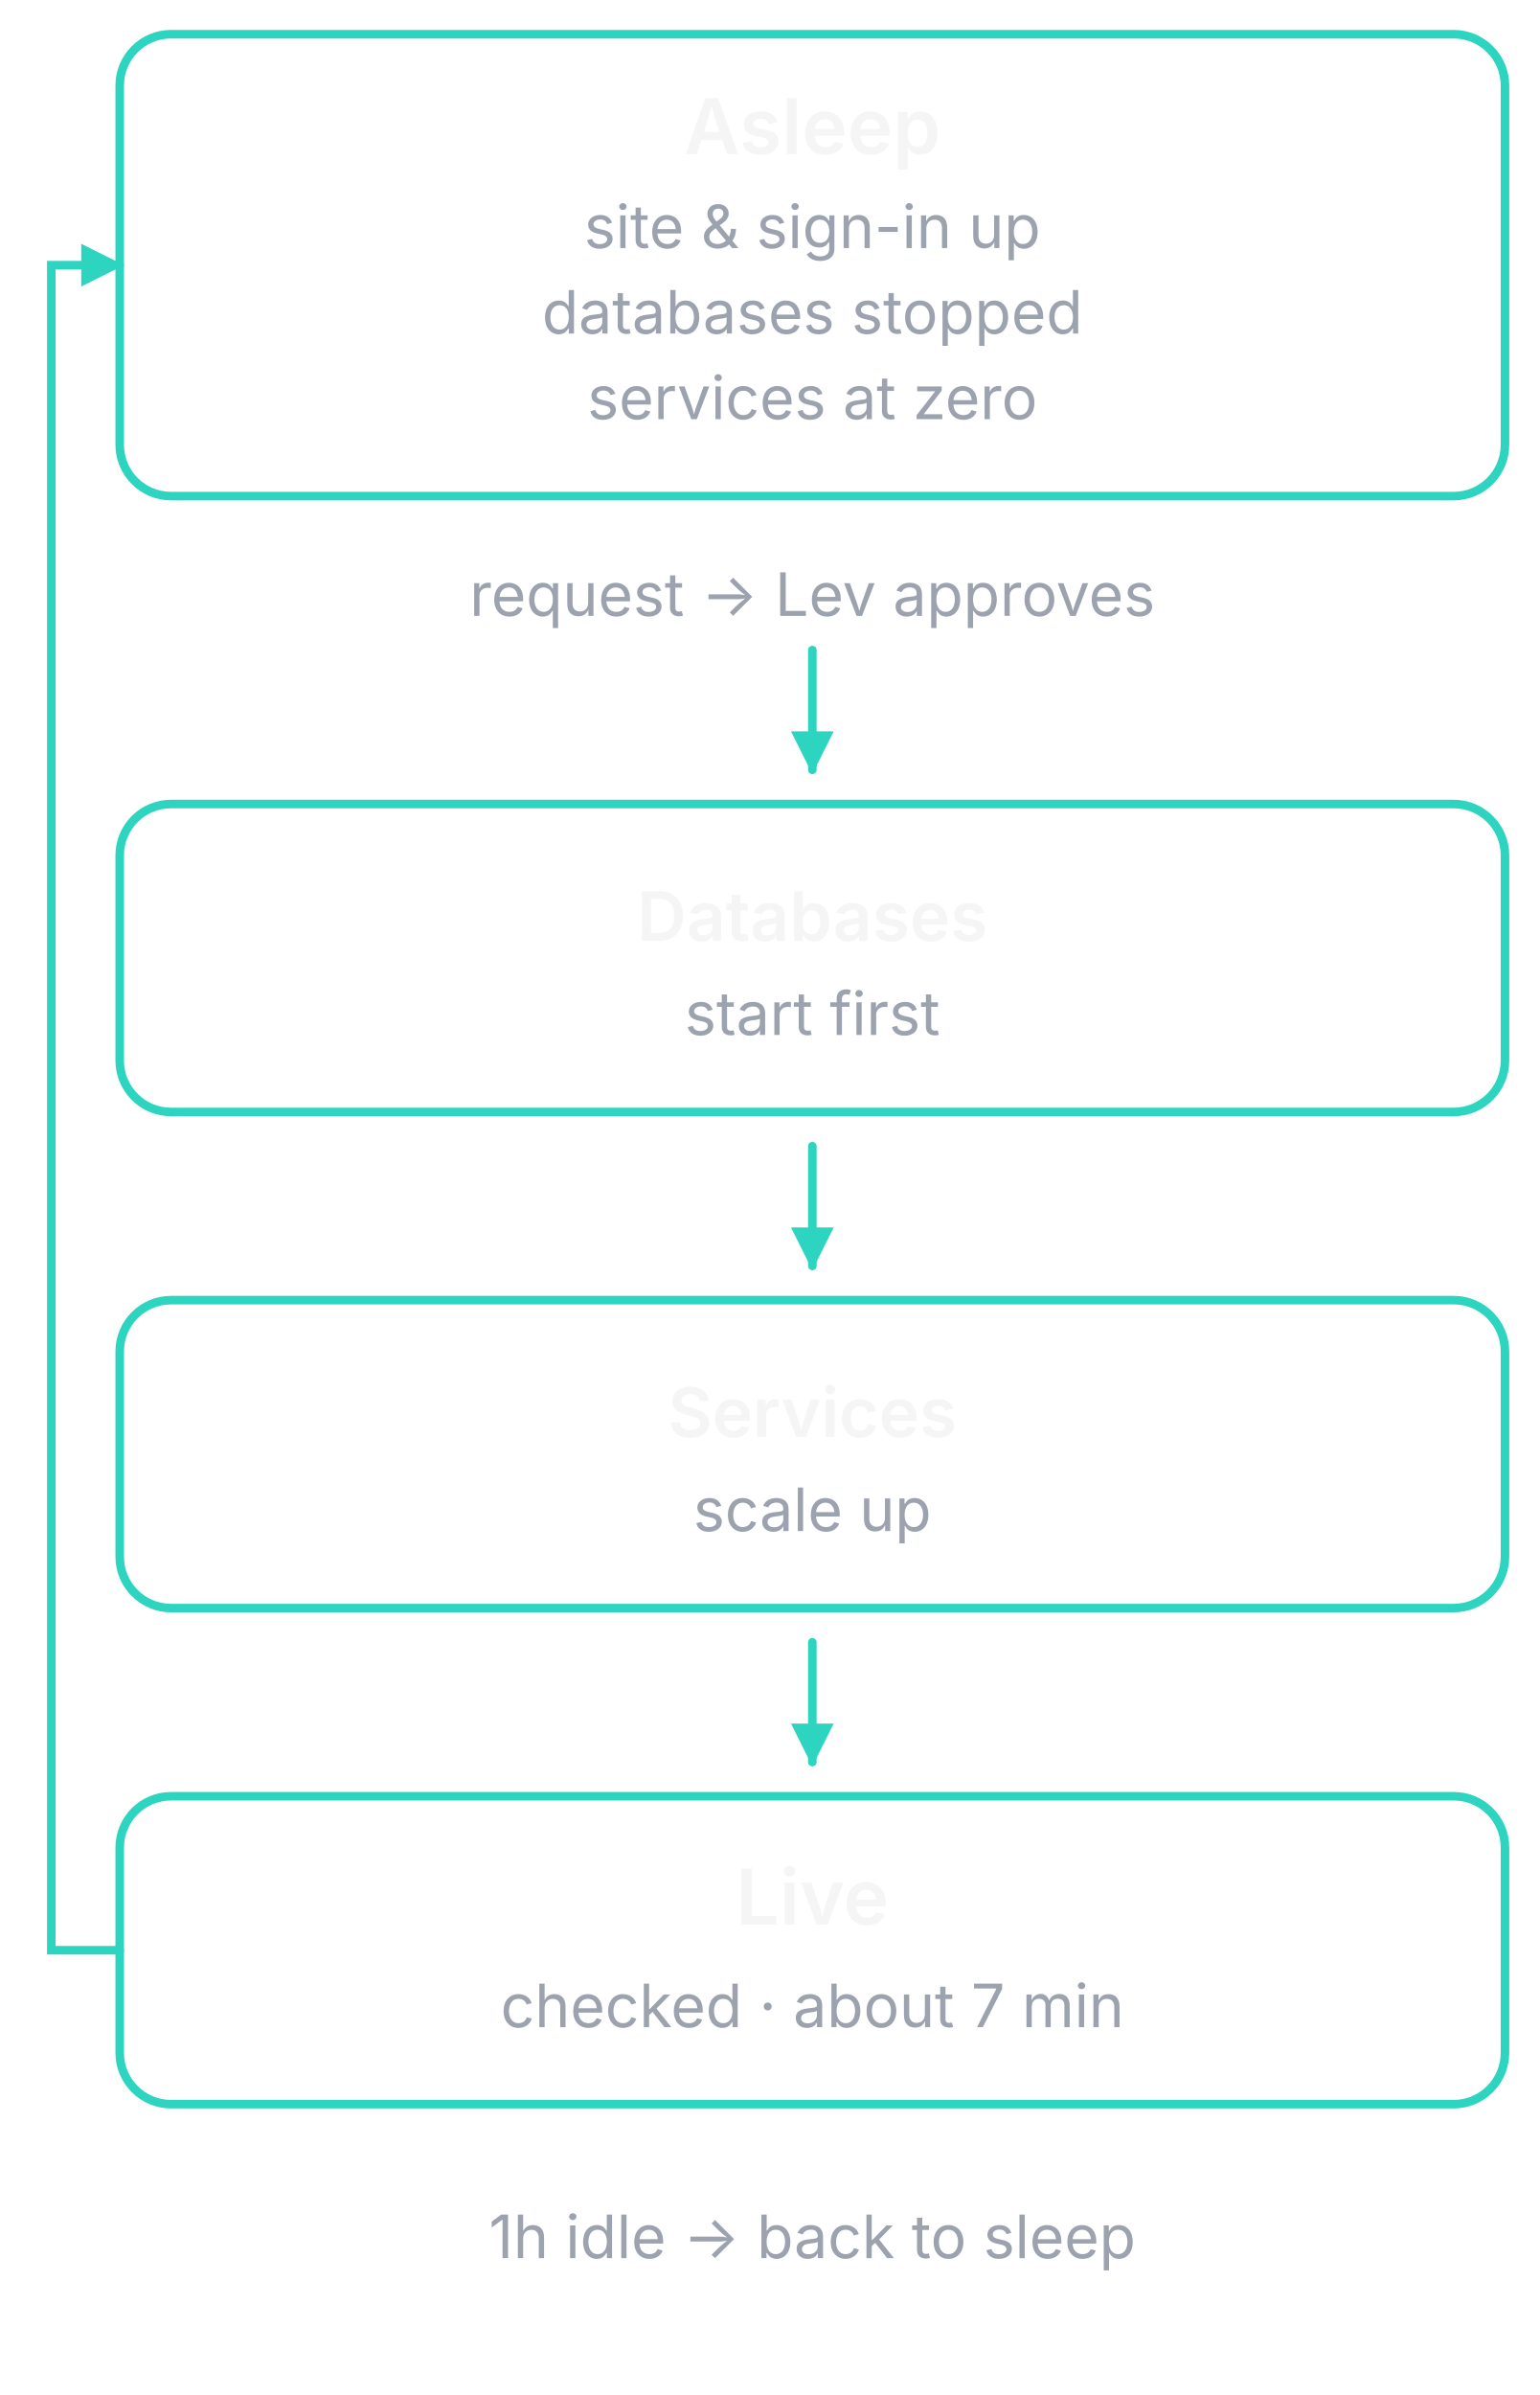
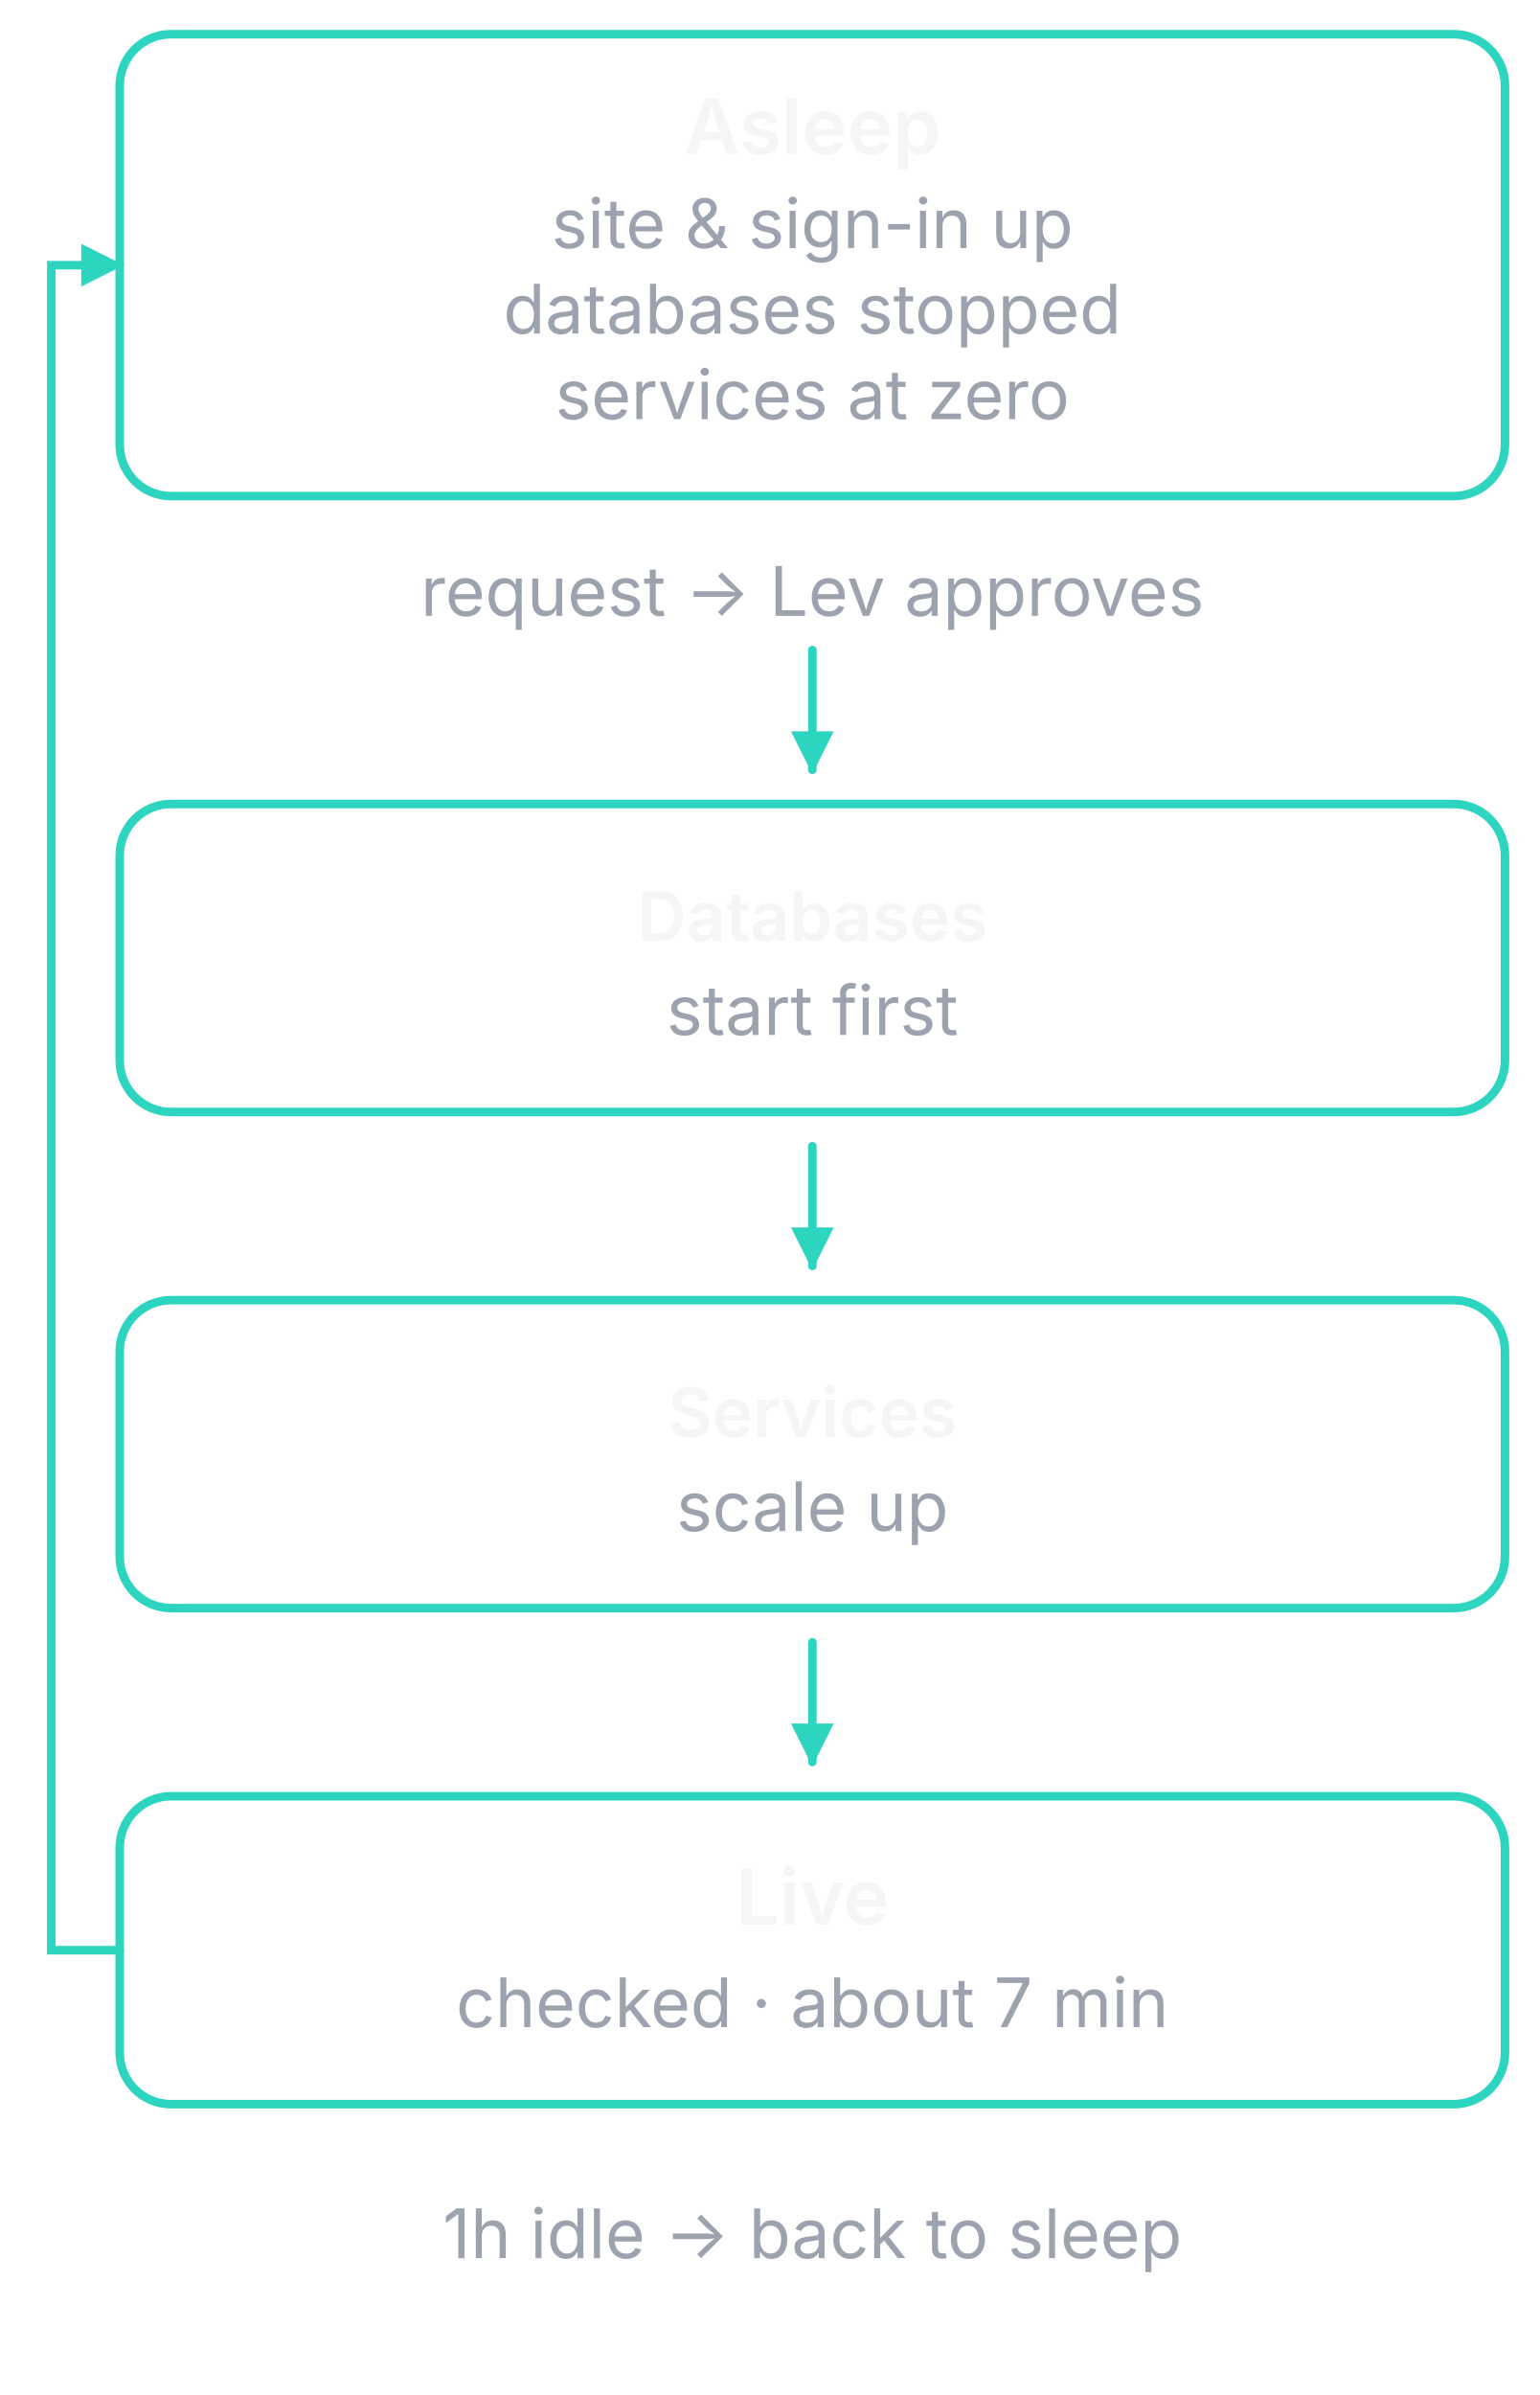
<svg xmlns="http://www.w3.org/2000/svg" width="360" height="560" viewBox="0 0 360 560">
  <defs>
    <marker id="a" markerWidth="10" markerHeight="10" refX="9" refY="5" orient="auto" markerUnits="userSpaceOnUse">
      <path d="M0,0 L10,5 L0,10 z" fill="#2dd4bf" />
    </marker>
  </defs>
  <rect x="28" y="8" width="324" height="108" rx="12" fill="none" stroke="#2dd4bf" stroke-width="2" />
  <text x="190" y="36" font-family="Segoe UI, system-ui, Inter, Helvetica, Arial, sans-serif" font-size="18" font-weight="600" fill="#f5f5f5" text-anchor="middle">Asleep</text>
-   <text x="190" y="58" font-family="Segoe UI, system-ui, Inter, Helvetica, Arial, sans-serif" font-size="14" fill="#9ca3af" text-anchor="middle">site &amp; sign-in up</text>
-   <text x="190" y="78" font-family="Segoe UI, system-ui, Inter, Helvetica, Arial, sans-serif" font-size="14" fill="#9ca3af" text-anchor="middle">databases stopped</text>
-   <text x="190" y="98" font-family="Segoe UI, system-ui, Inter, Helvetica, Arial, sans-serif" font-size="14" fill="#9ca3af" text-anchor="middle">services at zero</text>
-   <text x="190" y="144" font-family="Segoe UI, system-ui, Inter, Helvetica, Arial, sans-serif" font-size="14" fill="#9ca3af" text-anchor="middle">request → Lev approves</text>
+   <text x="190" y="58" font-family="Segoe UI, system-ui, Inter, Helvetica, Arial, sans-serif" font-size="16" fill="#9ca3af" text-anchor="middle">site &amp; sign-in up</text>
+   <text x="190" y="78" font-family="Segoe UI, system-ui, Inter, Helvetica, Arial, sans-serif" font-size="16" fill="#9ca3af" text-anchor="middle">databases stopped</text>
+   <text x="190" y="98" font-family="Segoe UI, system-ui, Inter, Helvetica, Arial, sans-serif" font-size="16" fill="#9ca3af" text-anchor="middle">services at zero</text>
+   <text x="190" y="144" font-family="Segoe UI, system-ui, Inter, Helvetica, Arial, sans-serif" font-size="16" fill="#9ca3af" text-anchor="middle">request → Lev approves</text>
  <path d="M190,152 V180" fill="none" stroke="#2dd4bf" stroke-width="2" stroke-linecap="round" marker-end="url(#a)" />
  <rect x="28" y="188" width="324" height="72" rx="12" fill="none" stroke="#2dd4bf" stroke-width="2" />
  <text x="190" y="220" font-family="Segoe UI, system-ui, Inter, Helvetica, Arial, sans-serif" font-size="16" font-weight="600" fill="#f5f5f5" text-anchor="middle">Databases</text>
-   <text x="190" y="242" font-family="Segoe UI, system-ui, Inter, Helvetica, Arial, sans-serif" font-size="14" fill="#9ca3af" text-anchor="middle">start first</text>
+   <text x="190" y="242" font-family="Segoe UI, system-ui, Inter, Helvetica, Arial, sans-serif" font-size="16" fill="#9ca3af" text-anchor="middle">start first</text>
  <path d="M190,268 V296" fill="none" stroke="#2dd4bf" stroke-width="2" stroke-linecap="round" marker-end="url(#a)" />
  <rect x="28" y="304" width="324" height="72" rx="12" fill="none" stroke="#2dd4bf" stroke-width="2" />
  <text x="190" y="336" font-family="Segoe UI, system-ui, Inter, Helvetica, Arial, sans-serif" font-size="16" font-weight="600" fill="#f5f5f5" text-anchor="middle">Services</text>
-   <text x="190" y="358" font-family="Segoe UI, system-ui, Inter, Helvetica, Arial, sans-serif" font-size="14" fill="#9ca3af" text-anchor="middle">scale up</text>
+   <text x="190" y="358" font-family="Segoe UI, system-ui, Inter, Helvetica, Arial, sans-serif" font-size="16" fill="#9ca3af" text-anchor="middle">scale up</text>
  <path d="M190,384 V412" fill="none" stroke="#2dd4bf" stroke-width="2" stroke-linecap="round" marker-end="url(#a)" />
  <rect x="28" y="420" width="324" height="72" rx="12" fill="none" stroke="#2dd4bf" stroke-width="2" />
  <text x="190" y="450" font-family="Segoe UI, system-ui, Inter, Helvetica, Arial, sans-serif" font-size="18" font-weight="600" fill="#f5f5f5" text-anchor="middle">Live</text>
-   <text x="190" y="474" font-family="Segoe UI, system-ui, Inter, Helvetica, Arial, sans-serif" font-size="14" fill="#9ca3af" text-anchor="middle">checked · about 7 min</text>
-   <text x="190" y="528" font-family="Segoe UI, system-ui, Inter, Helvetica, Arial, sans-serif" font-size="14" fill="#9ca3af" text-anchor="middle">1h idle → back to sleep</text>
+   <text x="190" y="474" font-family="Segoe UI, system-ui, Inter, Helvetica, Arial, sans-serif" font-size="16" fill="#9ca3af" text-anchor="middle">checked · about 7 min</text>
+   <text x="190" y="528" font-family="Segoe UI, system-ui, Inter, Helvetica, Arial, sans-serif" font-size="16" fill="#9ca3af" text-anchor="middle">1h idle → back to sleep</text>
  <path d="M28,456 H12 V62 H28" fill="none" stroke="#2dd4bf" stroke-width="2" stroke-linecap="round" marker-end="url(#a)" />
</svg>
